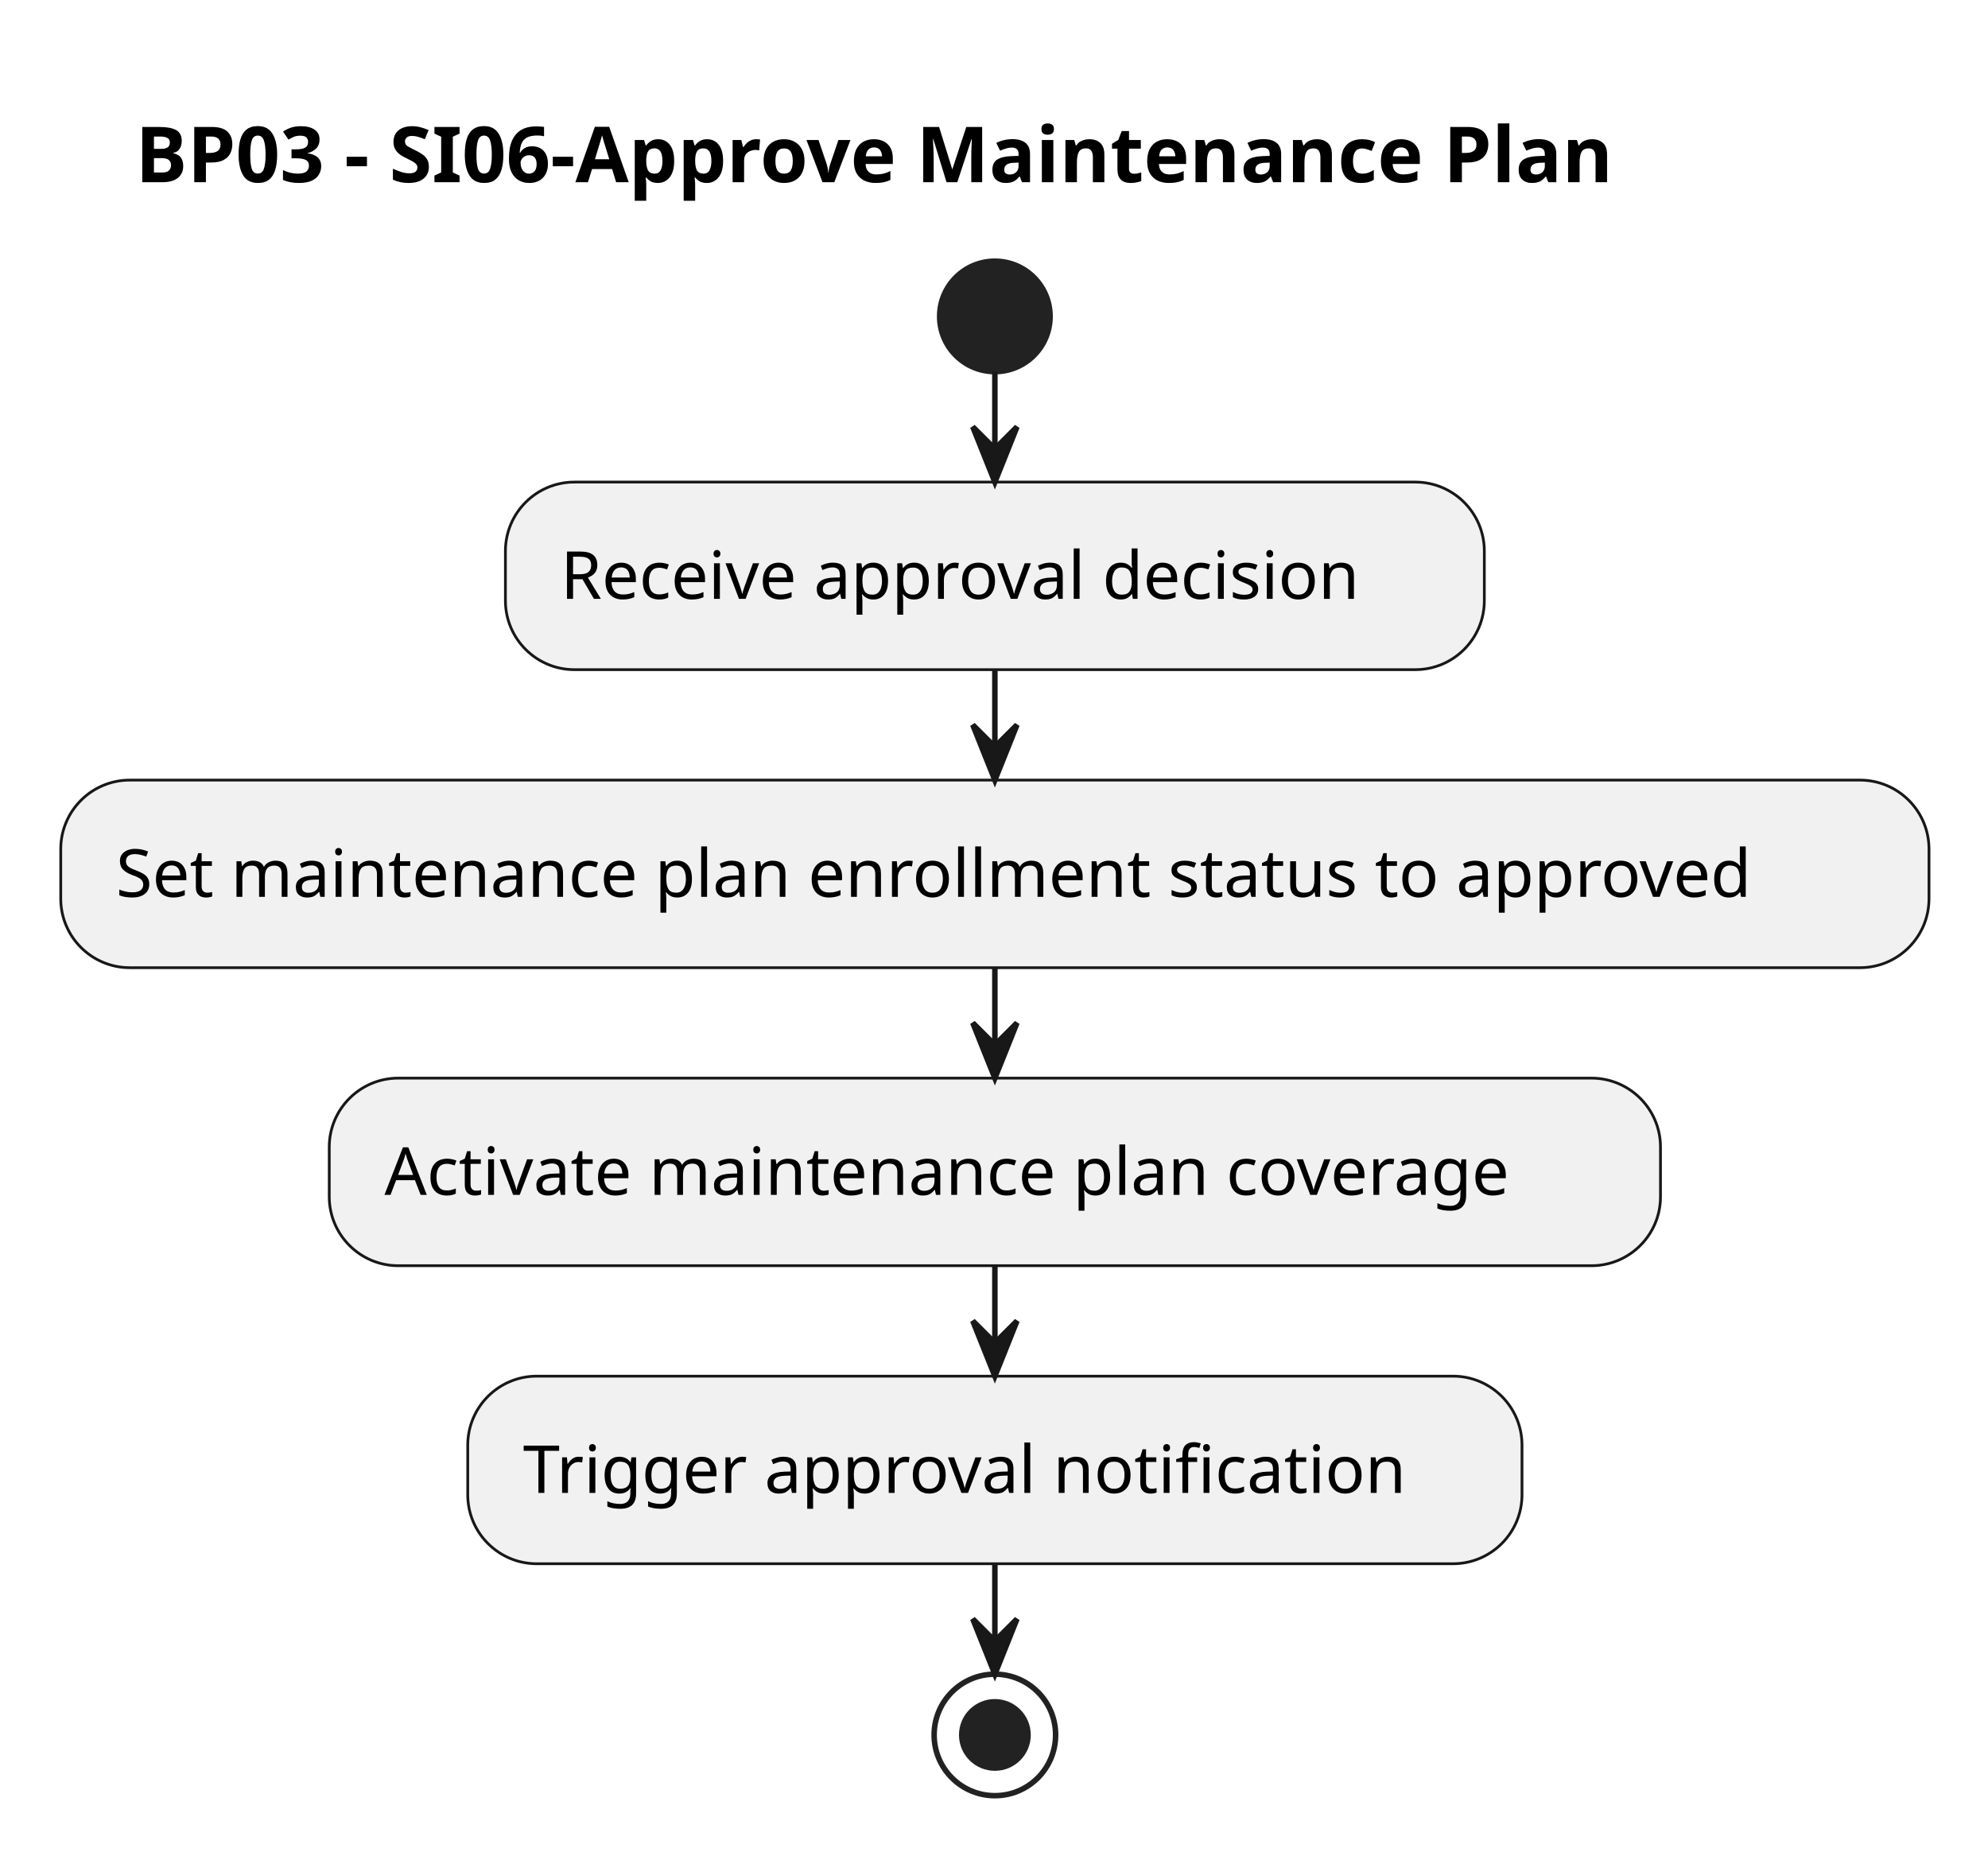
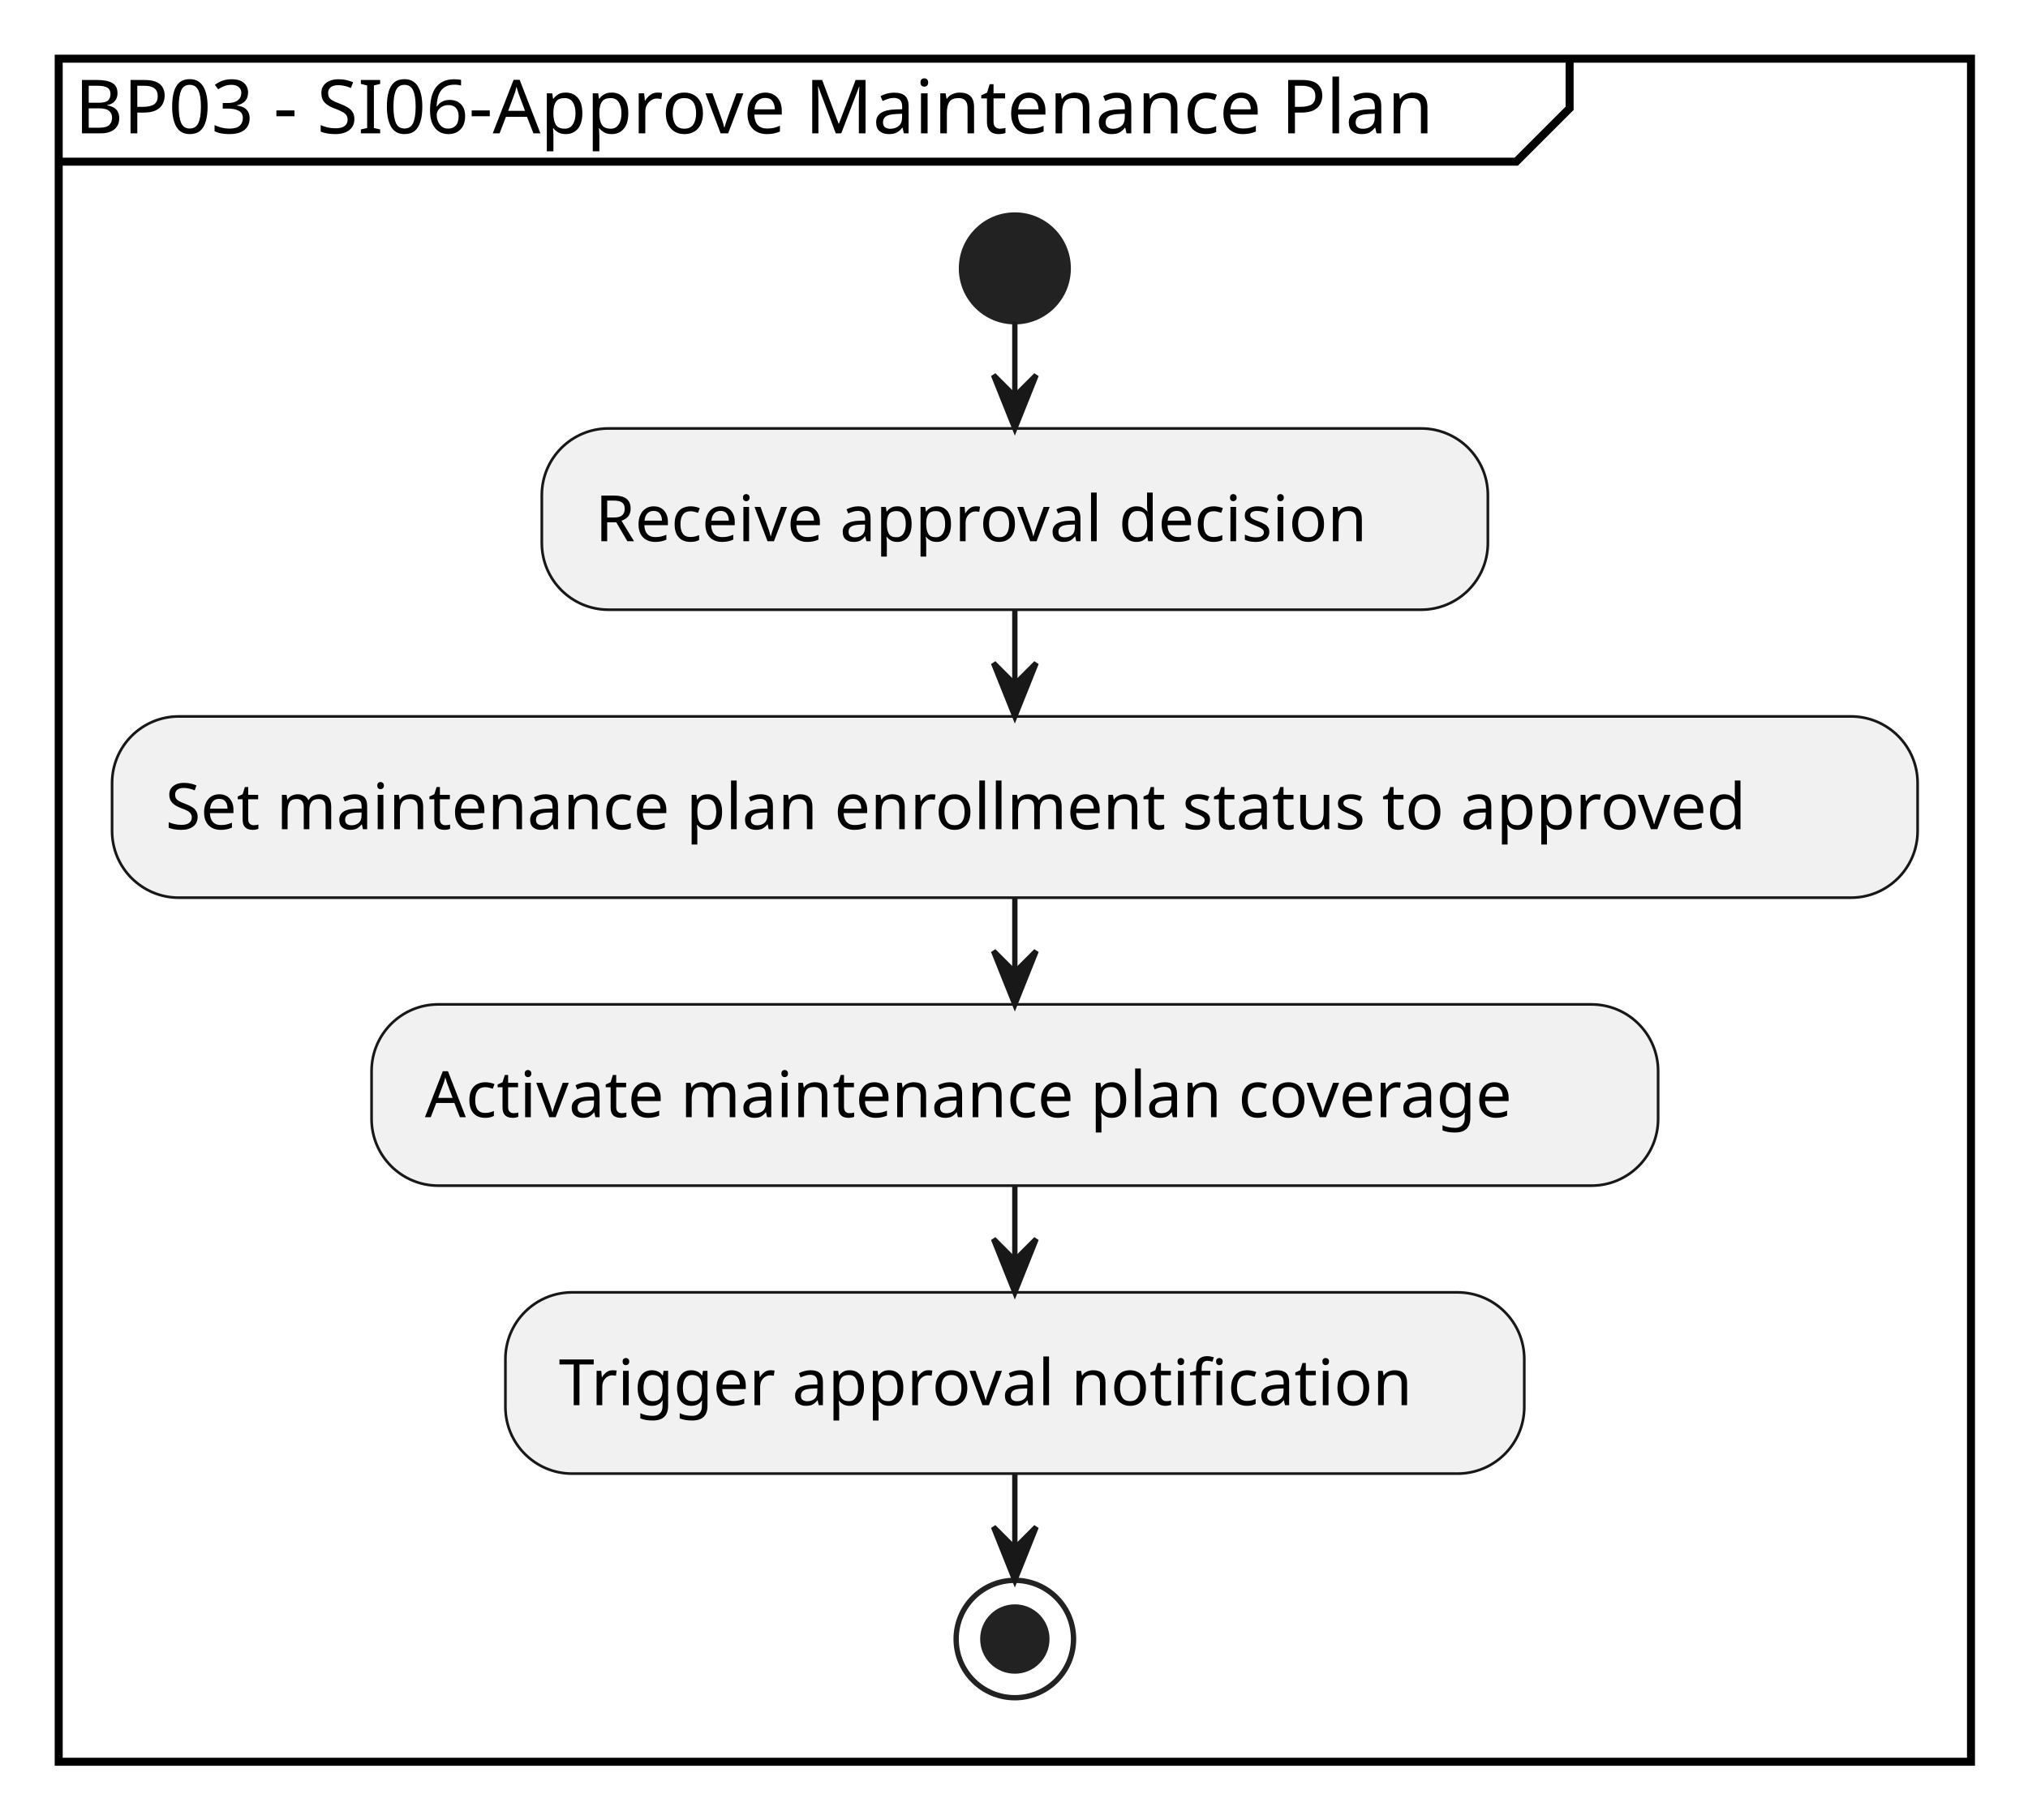
- <svg xmlns="http://www.w3.org/2000/svg" contentStyleType="text/css" data-diagram-type="ACTIVITY" height="336px" preserveAspectRatio="none" style="width:360px;height:336px;background:#FFFFFF;" version="1.1" viewBox="0 0 360 336" width="360px" zoomAndPan="magnify">
+ <svg xmlns="http://www.w3.org/2000/svg" contentStyleType="text/css" data-diagram-type="ACTIVITY" height="341px" preserveAspectRatio="none" style="width:380px;height:341px;background:#FFFFFF;" version="1.1" viewBox="0 0 380 341" width="380px" zoomAndPan="magnify">
  <defs />
  <g>
-     <g class="title" data-source-line="1">
-       <text fill="#000000" font-family="sans-serif" font-size="14" font-weight="bold" lengthAdjust="spacing" textLength="308.308" x="24.504" y="32.995">BP03 - SI06-Approve Maintenance Plan</text>
-     </g>
-     <ellipse cx="180.158" cy="57.297" fill="#222222" rx="10" ry="10" style="stroke:#222222;stroke-width:1;" />
-     <rect fill="#F1F1F1" height="33.969" rx="12.5" ry="12.5" style="stroke:#181818;stroke-width:0.5;" width="177.266" x="91.525" y="87.297" />
-     <text fill="#000000" font-family="sans-serif" font-size="12" lengthAdjust="spacing" textLength="157.266" x="101.525" y="108.436">Receive approval decision</text>
-     <rect fill="#F1F1F1" height="33.969" rx="12.5" ry="12.5" style="stroke:#181818;stroke-width:0.5;" width="338.316" x="11" y="141.266" />
-     <text fill="#000000" font-family="sans-serif" font-size="12" lengthAdjust="spacing" textLength="318.316" x="21" y="162.404">Set maintenance plan enrollment status to approved</text>
-     <rect fill="#F1F1F1" height="33.969" rx="12.5" ry="12.5" style="stroke:#181818;stroke-width:0.5;" width="241.068" x="59.624" y="195.234" />
-     <text fill="#000000" font-family="sans-serif" font-size="12" lengthAdjust="spacing" textLength="221.068" x="69.624" y="216.373">Activate maintenance plan coverage</text>
-     <rect fill="#F1F1F1" height="33.969" rx="12.5" ry="12.5" style="stroke:#181818;stroke-width:0.5;" width="190.912" x="84.702" y="249.203" />
-     <text fill="#000000" font-family="sans-serif" font-size="12" lengthAdjust="spacing" textLength="170.912" x="94.702" y="270.342">Trigger approval notification</text>
-     <ellipse cx="180.158" cy="314.172" fill="none" rx="11" ry="11" style="stroke:#222222;stroke-width:1;" />
-     <ellipse cx="180.158" cy="314.172" fill="#222222" rx="6" ry="6" style="stroke:#222222;stroke-width:1;" />
-     <line style="stroke:#181818;stroke-width:1;" x1="180.158" x2="180.158" y1="67.297" y2="87.297" />
-     <polygon fill="#181818" points="176.158,77.297,180.158,87.297,184.158,77.297,180.158,81.297" style="stroke:#181818;stroke-width:1;" />
-     <line style="stroke:#181818;stroke-width:1;" x1="180.158" x2="180.158" y1="121.266" y2="141.266" />
-     <polygon fill="#181818" points="176.158,131.266,180.158,141.266,184.158,131.266,180.158,135.266" style="stroke:#181818;stroke-width:1;" />
-     <line style="stroke:#181818;stroke-width:1;" x1="180.158" x2="180.158" y1="175.234" y2="195.234" />
-     <polygon fill="#181818" points="176.158,185.234,180.158,195.234,184.158,185.234,180.158,189.234" style="stroke:#181818;stroke-width:1;" />
-     <line style="stroke:#181818;stroke-width:1;" x1="180.158" x2="180.158" y1="229.203" y2="249.203" />
-     <polygon fill="#181818" points="176.158,239.203,180.158,249.203,184.158,239.203,180.158,243.203" style="stroke:#181818;stroke-width:1;" />
-     <line style="stroke:#181818;stroke-width:1;" x1="180.158" x2="180.158" y1="283.172" y2="303.172" />
-     <polygon fill="#181818" points="176.158,293.172,180.158,303.172,184.158,293.172,180.158,297.172" style="stroke:#181818;stroke-width:1;" />
+     <rect fill="none" height="319.172" style="stroke:#000000;stroke-width:1.5;" width="358.316" x="11" y="11" />
+     <path d="M294.109,11 L294.109,20.297 L284.109,30.297 L11,30.297" fill="none" style="stroke:#000000;stroke-width:1.5;" />
+     <text fill="#000000" font-family="sans-serif" font-size="14" lengthAdjust="spacing" textLength="273.109" x="14" y="24.995">BP03 - SI06-Approve Maintenance Plan</text>
+     <ellipse cx="190.158" cy="50.297" fill="#222222" rx="10" ry="10" style="stroke:#222222;stroke-width:1;" />
+     <rect fill="#F1F1F1" height="33.969" rx="12.5" ry="12.5" style="stroke:#181818;stroke-width:0.5;" width="177.266" x="101.525" y="80.297" />
+     <text fill="#000000" font-family="sans-serif" font-size="12" lengthAdjust="spacing" textLength="157.266" x="111.525" y="101.436">Receive approval decision</text>
+     <rect fill="#F1F1F1" height="33.969" rx="12.5" ry="12.5" style="stroke:#181818;stroke-width:0.5;" width="338.316" x="21" y="134.266" />
+     <text fill="#000000" font-family="sans-serif" font-size="12" lengthAdjust="spacing" textLength="318.316" x="31" y="155.404">Set maintenance plan enrollment status to approved</text>
+     <rect fill="#F1F1F1" height="33.969" rx="12.5" ry="12.5" style="stroke:#181818;stroke-width:0.5;" width="241.068" x="69.624" y="188.234" />
+     <text fill="#000000" font-family="sans-serif" font-size="12" lengthAdjust="spacing" textLength="221.068" x="79.624" y="209.373">Activate maintenance plan coverage</text>
+     <rect fill="#F1F1F1" height="33.969" rx="12.5" ry="12.5" style="stroke:#181818;stroke-width:0.5;" width="190.912" x="94.702" y="242.203" />
+     <text fill="#000000" font-family="sans-serif" font-size="12" lengthAdjust="spacing" textLength="170.912" x="104.702" y="263.342">Trigger approval notification</text>
+     <ellipse cx="190.158" cy="307.172" fill="none" rx="11" ry="11" style="stroke:#222222;stroke-width:1;" />
+     <ellipse cx="190.158" cy="307.172" fill="#222222" rx="6" ry="6" style="stroke:#222222;stroke-width:1;" />
+     <line style="stroke:#181818;stroke-width:1;" x1="190.158" x2="190.158" y1="60.297" y2="80.297" />
+     <polygon fill="#181818" points="186.158,70.297,190.158,80.297,194.158,70.297,190.158,74.297" style="stroke:#181818;stroke-width:1;" />
+     <line style="stroke:#181818;stroke-width:1;" x1="190.158" x2="190.158" y1="114.266" y2="134.266" />
+     <polygon fill="#181818" points="186.158,124.266,190.158,134.266,194.158,124.266,190.158,128.266" style="stroke:#181818;stroke-width:1;" />
+     <line style="stroke:#181818;stroke-width:1;" x1="190.158" x2="190.158" y1="168.234" y2="188.234" />
+     <polygon fill="#181818" points="186.158,178.234,190.158,188.234,194.158,178.234,190.158,182.234" style="stroke:#181818;stroke-width:1;" />
+     <line style="stroke:#181818;stroke-width:1;" x1="190.158" x2="190.158" y1="222.203" y2="242.203" />
+     <polygon fill="#181818" points="186.158,232.203,190.158,242.203,194.158,232.203,190.158,236.203" style="stroke:#181818;stroke-width:1;" />
+     <line style="stroke:#181818;stroke-width:1;" x1="190.158" x2="190.158" y1="276.172" y2="296.172" />
+     <polygon fill="#181818" points="186.158,286.172,190.158,296.172,194.158,286.172,190.158,290.172" style="stroke:#181818;stroke-width:1;" />
  </g>
</svg>
